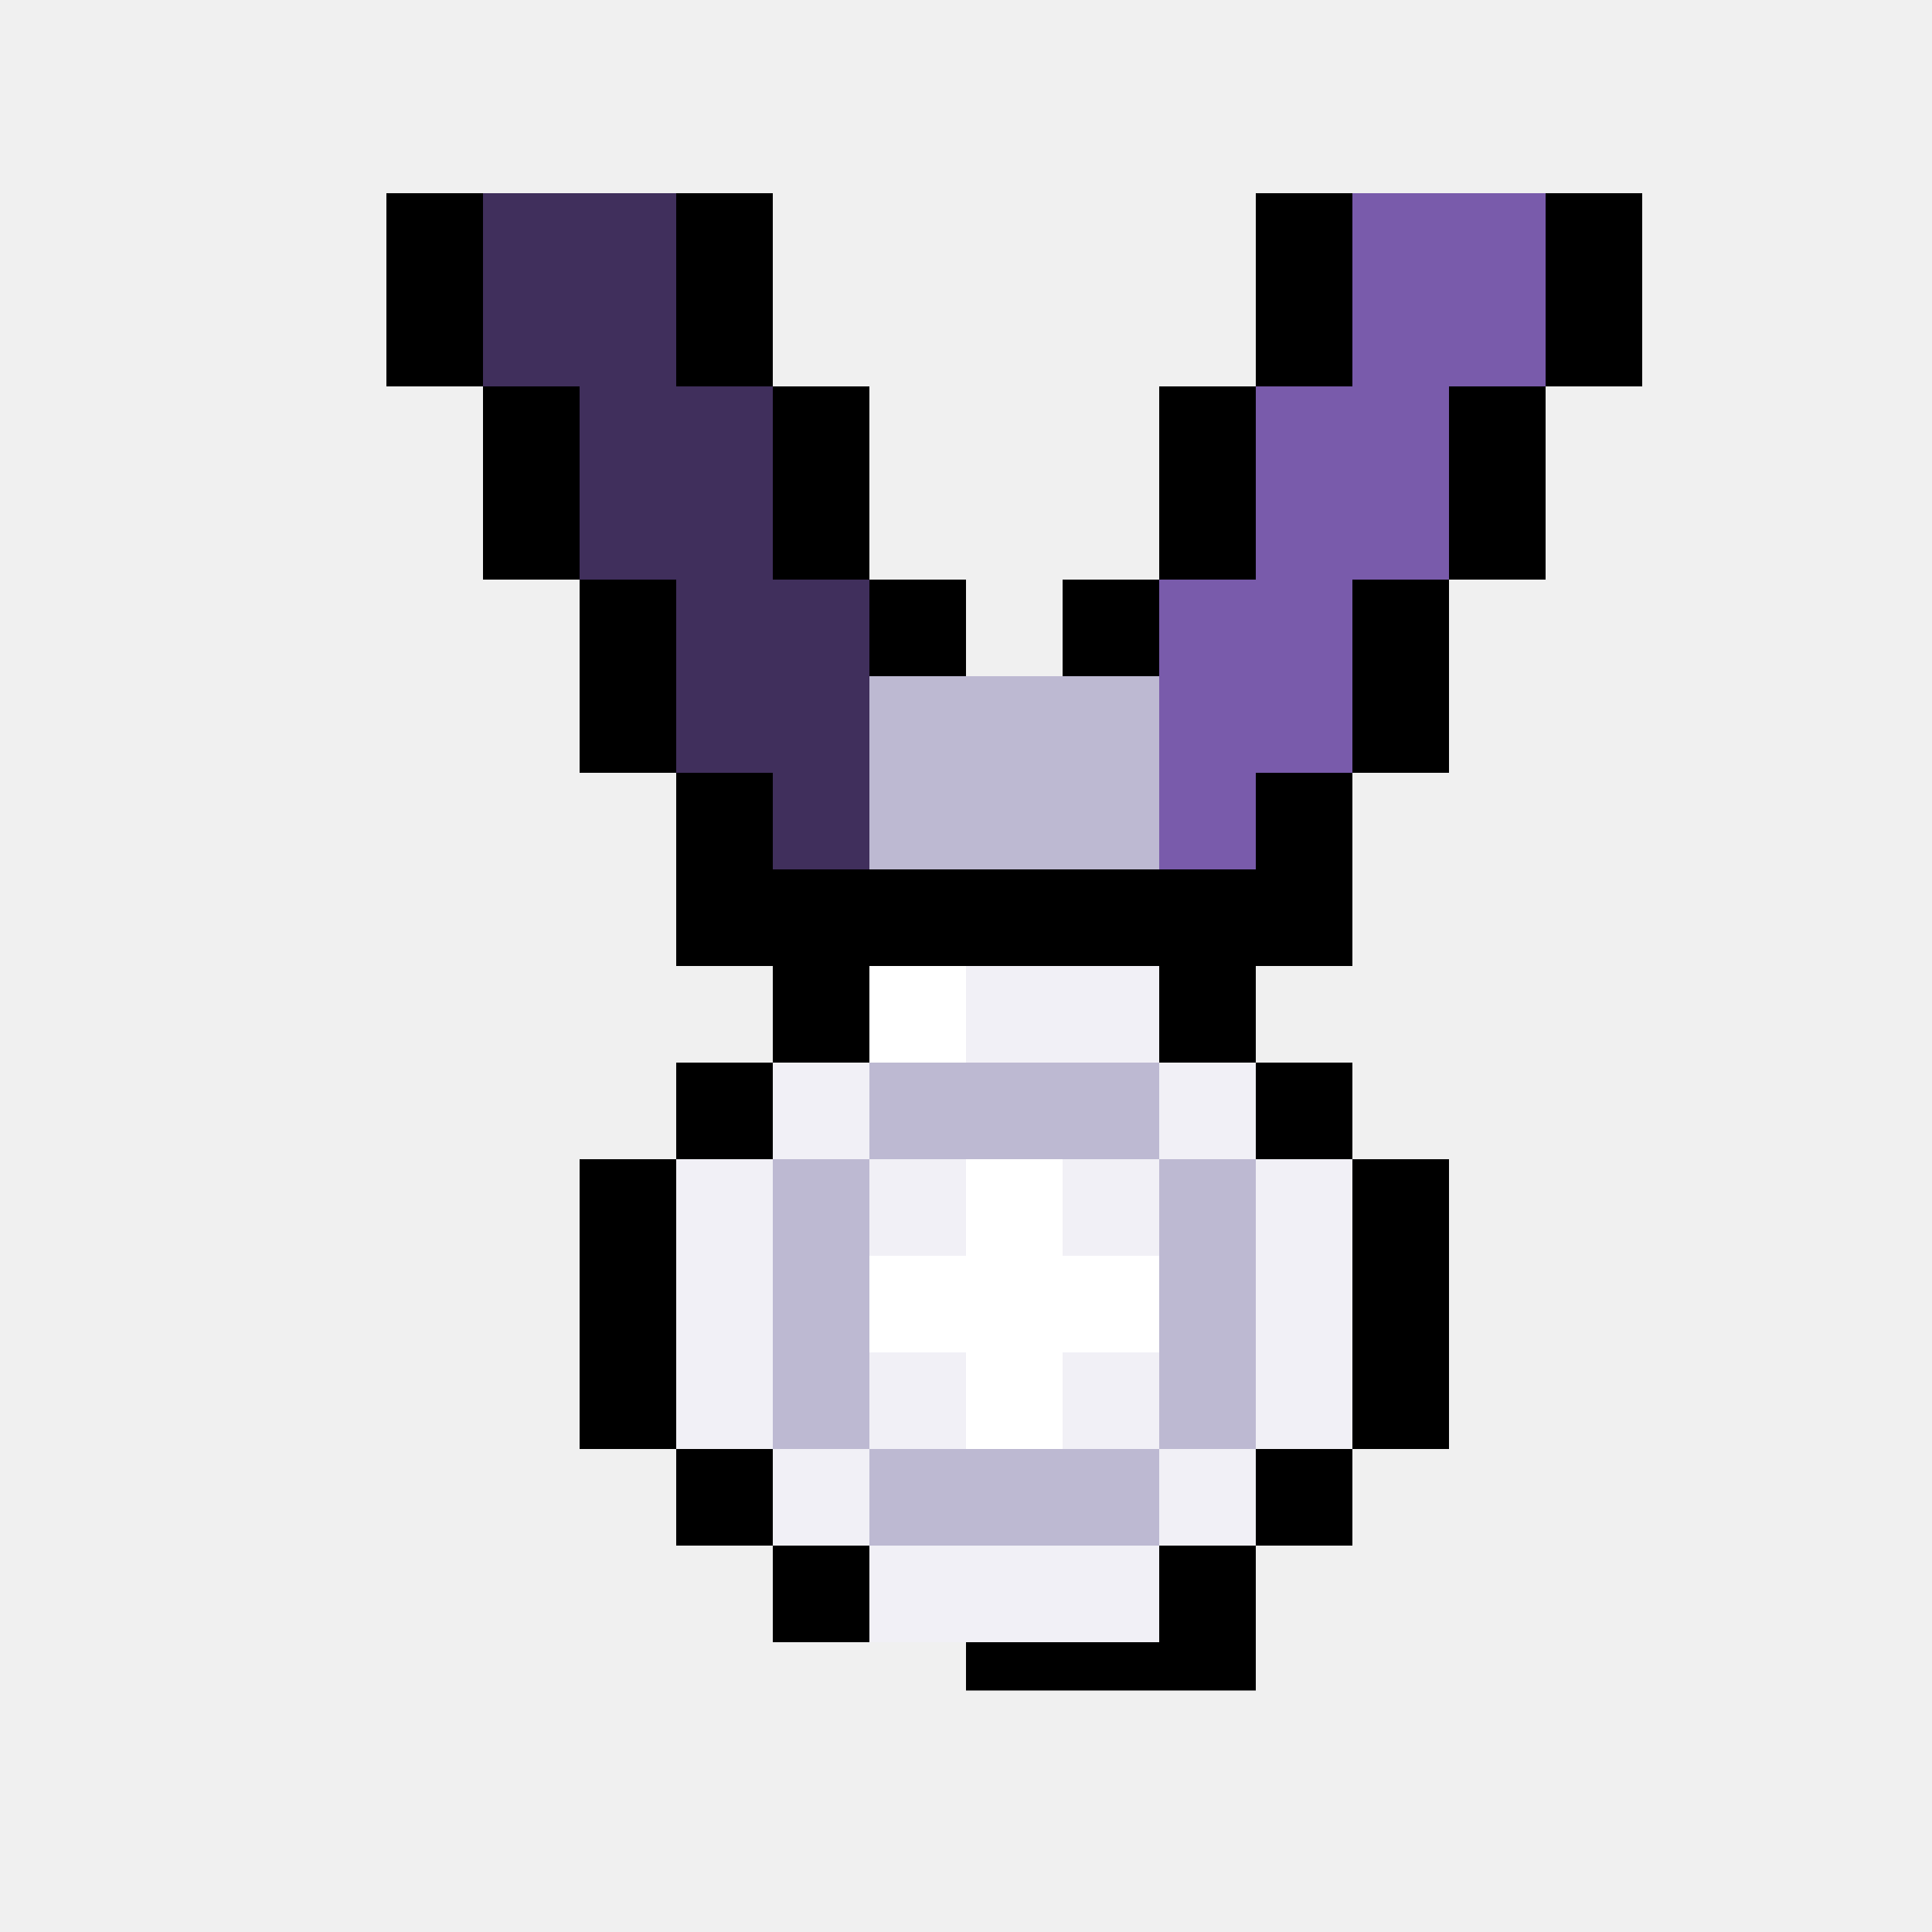
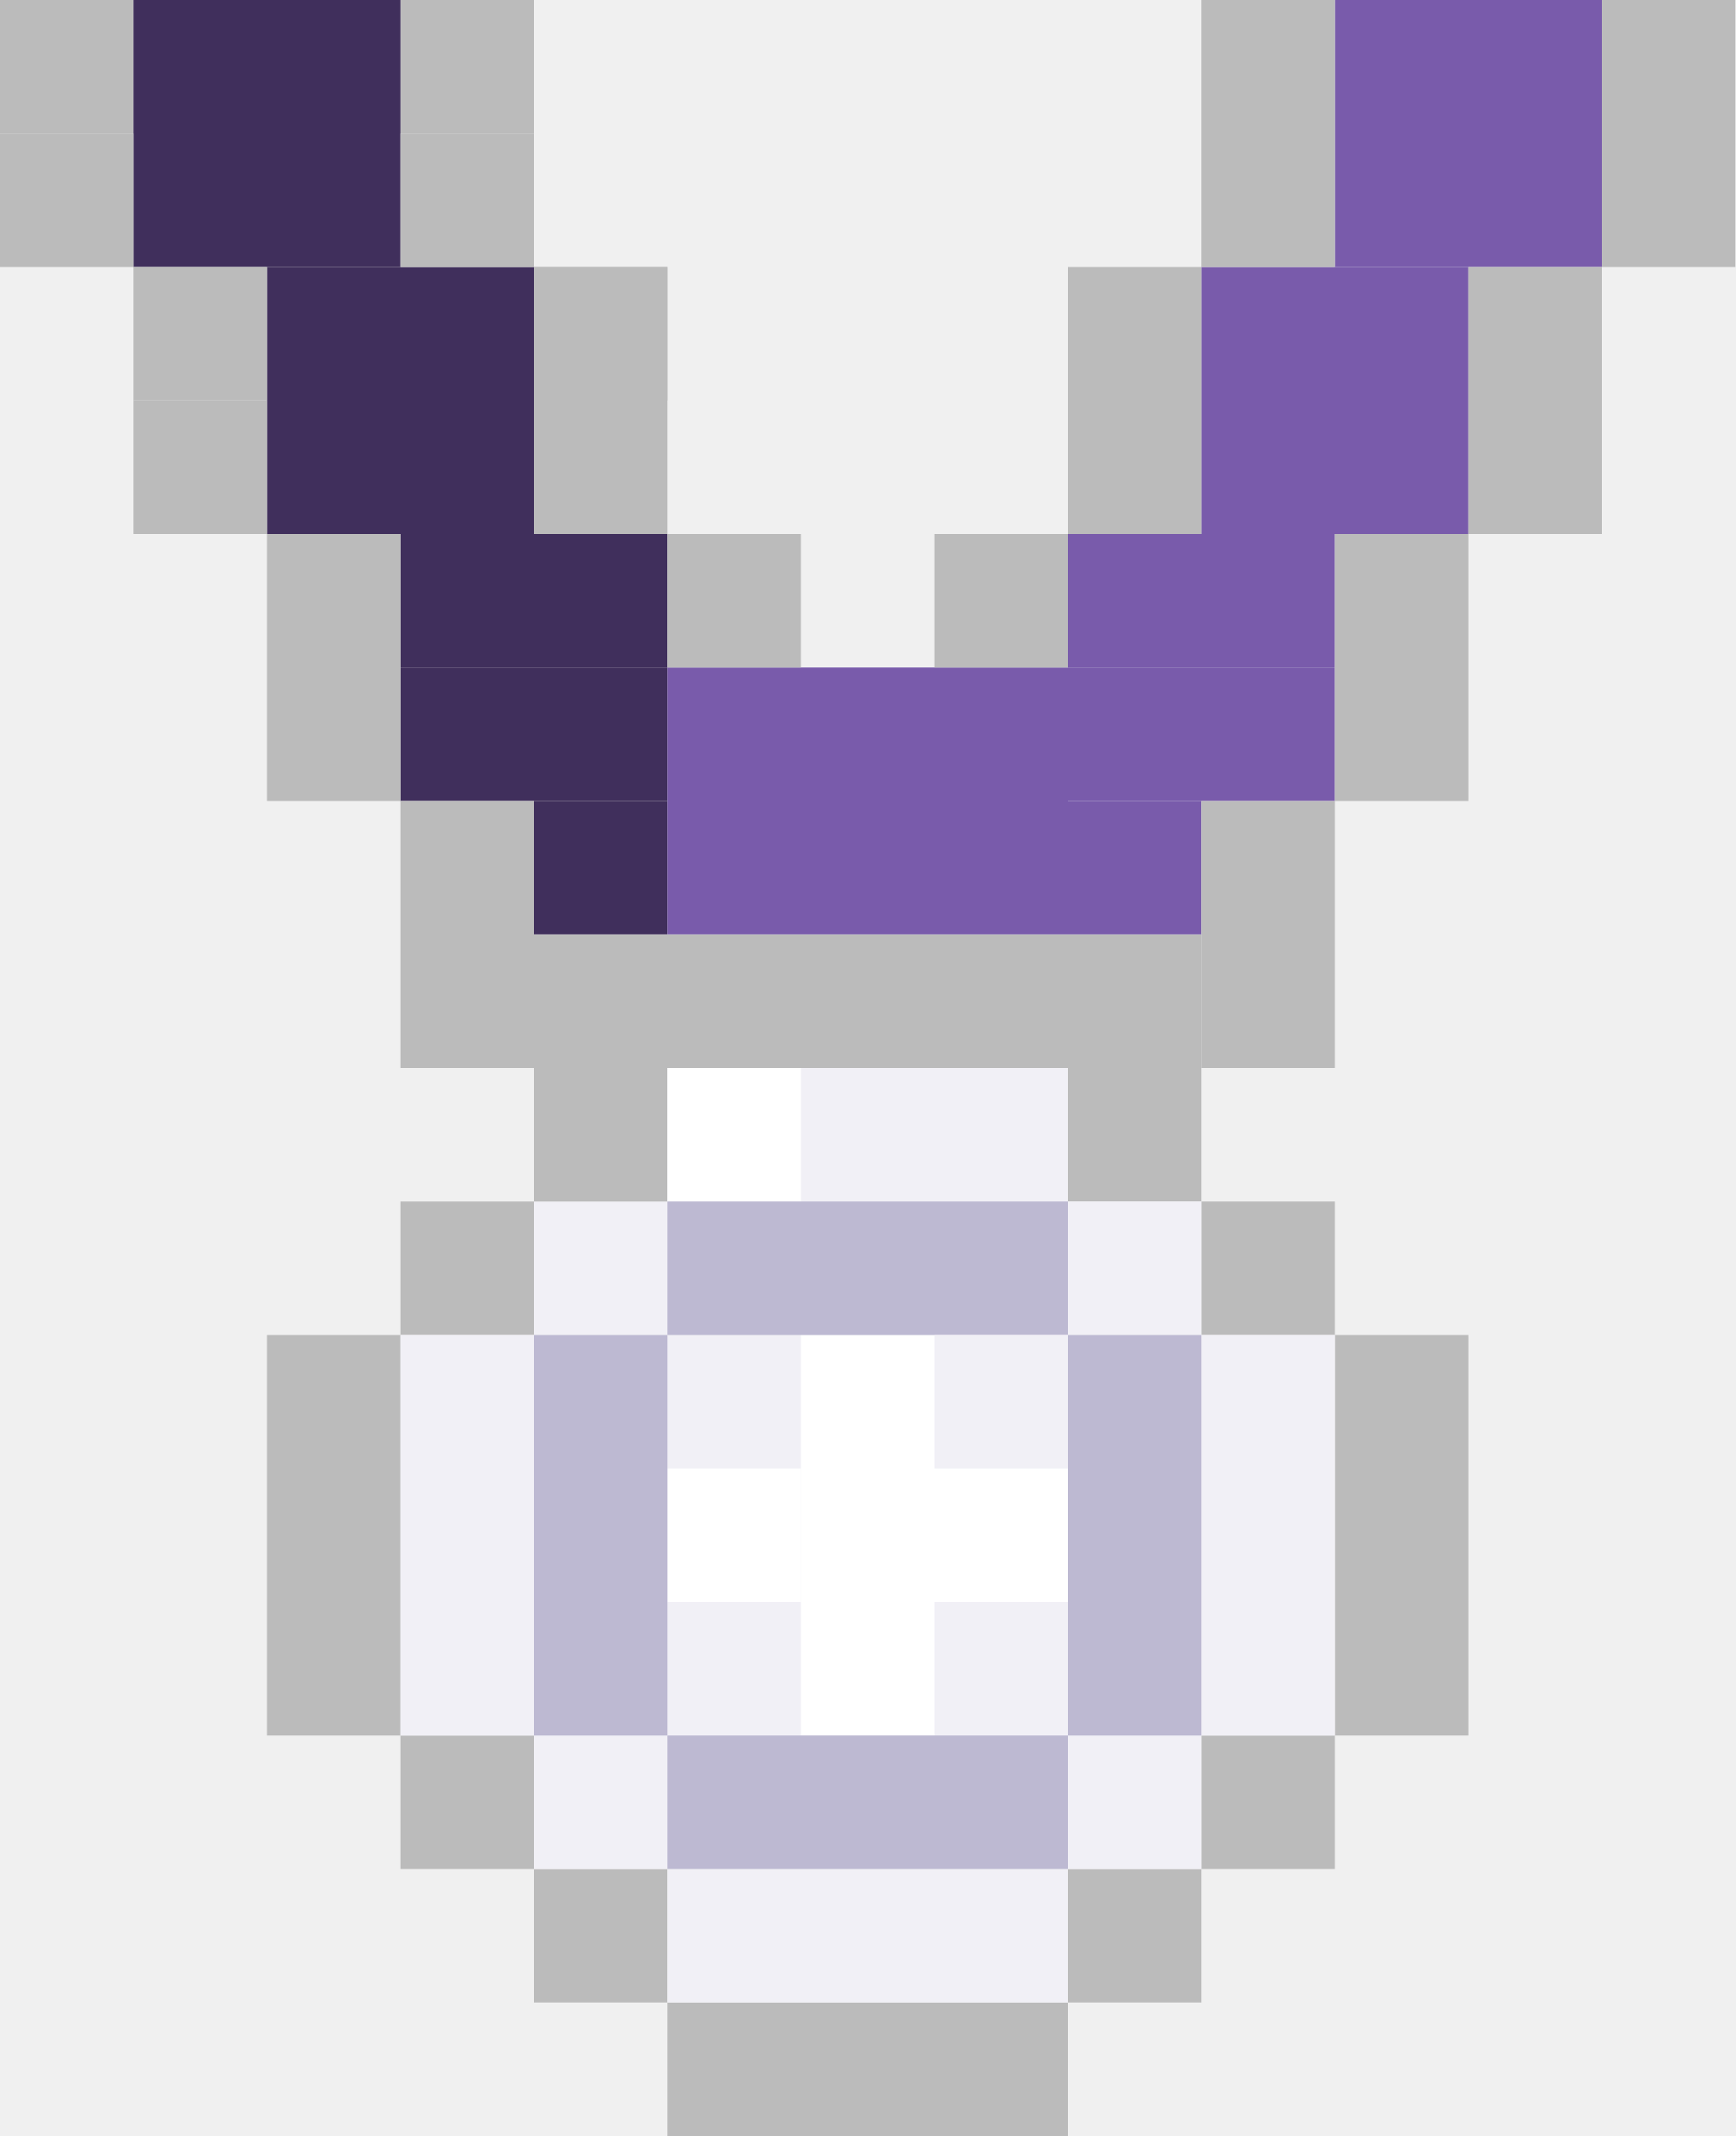
- <svg xmlns="http://www.w3.org/2000/svg" width="40" height="40" viewBox="0 0 40 40" fill="none">
-   <rect x="14" y="4" width="2" height="2" fill="black" />
-   <rect x="16" y="8" width="2" height="2" fill="black" />
-   <rect x="8" y="4" width="2" height="2" fill="black" />
-   <rect x="24" y="20" width="2" height="2" fill="black" />
-   <rect x="26" y="22" width="2" height="2" fill="black" />
-   <rect x="26" y="30" width="2" height="2" fill="black" />
-   <rect x="14" y="30" width="2" height="2" fill="black" />
-   <rect x="14" y="22" width="2" height="2" fill="black" />
-   <rect x="24" y="32" width="2" height="2" fill="black" />
-   <rect x="16" y="32" width="2" height="2" fill="black" />
-   <rect x="20" y="33" width="6" height="2" fill="black" />
-   <rect x="28" y="24" width="2" height="6" fill="black" />
-   <rect x="12" y="24" width="2" height="6" fill="black" />
-   <rect x="14" y="24" width="14" height="6" fill="#F1F0F6" />
-   <rect x="16" y="22" width="10" height="2" fill="#F1F0F6" />
-   <rect x="16" y="30" width="10" height="2" fill="#F1F0F6" />
-   <rect x="18" y="32" width="6" height="2" fill="#F1F0F6" />
-   <rect x="18" y="20" width="6" height="2" fill="#F1F0F6" />
-   <rect x="16" y="16" width="2" height="2" fill="#402F5C" />
-   <rect x="24" y="16" width="2" height="2" fill="#795BAB" />
-   <rect x="14" y="14" width="4" height="2" fill="#402F5C" />
-   <rect x="24" y="14" width="4" height="2" fill="#795BAB" />
-   <rect x="14" y="12" width="4" height="2" fill="#402F5C" />
-   <rect x="24" y="12" width="4" height="2" fill="#795BAB" />
-   <rect x="12" y="8" width="4" height="4" fill="#402F5C" />
-   <rect x="18" y="14" width="6" height="4" fill="#BDB9D2" />
-   <rect x="26" y="8" width="4" height="4" fill="#795BAB" />
-   <rect x="10" y="4" width="4" height="4" fill="#402F5C" />
-   <rect x="28" y="4" width="4" height="4" fill="#795BAB" />
-   <rect x="10" y="8" width="2" height="2" fill="black" />
-   <rect x="16" y="20" width="2" height="2" fill="black" />
-   <rect x="18" y="20" width="2" height="2" fill="white" />
-   <rect x="18" y="26" width="2" height="2" fill="white" />
-   <rect x="20" y="28" width="2" height="2" fill="white" />
-   <rect x="16" y="18" width="10" height="2" fill="black" />
-   <rect x="14" y="6" width="2" height="2" fill="black" />
-   <rect x="16" y="8" width="2" height="4" fill="black" />
-   <rect x="18" y="12" width="2" height="2" fill="black" />
-   <rect x="22" y="12" width="2" height="2" fill="black" />
-   <rect x="26" y="16" width="2" height="4" fill="black" />
-   <rect x="14" y="16" width="2" height="4" fill="black" />
-   <rect x="24" y="8" width="2" height="4" fill="black" />
-   <rect x="28" y="12" width="2" height="4" fill="black" />
-   <rect x="26" y="4" width="2" height="4" fill="black" />
-   <rect x="30" y="8" width="2" height="4" fill="black" />
-   <rect x="32" y="4" width="2" height="4" fill="black" />
-   <rect x="12" y="12" width="2" height="4" fill="black" />
-   <rect x="8" y="6" width="2" height="2" fill="black" />
-   <rect x="10" y="10" width="2" height="2" fill="black" />
-   <rect x="16" y="24" width="2" height="6" fill="#BDB9D2" />
-   <rect x="20" y="24" width="4" height="4" fill="white" />
-   <rect x="24" y="24" width="2" height="6" fill="#BDB9D2" />
-   <rect x="18" y="30" width="6" height="2" fill="#BDB9D2" />
-   <rect x="18" y="22" width="6" height="2" fill="#BDB9D2" />
-   <rect x="22" y="24" width="2" height="2" fill="#F1F0F6" />
+ <svg xmlns="http://www.w3.org/2000/svg" width="26" height="32" viewBox="0 0 26 32" fill="none">
+   <path d="M6 0H8V2H6V0Z" fill="#BBBBBB" />
+   <path d="M8 4H10V6H8V4Z" fill="#BBBBBB" />
+   <path d="M0 0H2V2H0V0Z" fill="#BBBBBB" />
+   <path d="M16 16H18V18H16V16Z" fill="#BBBBBB" />
+   <path d="M18 18H20V20H18V18Z" fill="#BBBBBB" />
+   <path d="M18 26H20V28H18V26Z" fill="#BBBBBB" />
+   <path d="M6 26H8V28H6V26Z" fill="#BBBBBB" />
+   <path d="M6 18H8V20H6V18Z" fill="#BBBBBB" />
+   <path d="M16 28H18V30H16V28Z" fill="#BBBBBB" />
+   <path d="M8 28H10V30H8V28Z" fill="#BBBBBB" />
+   <path d="M10 30H16V32H10V30Z" fill="#BBBBBB" />
+   <path d="M20 20H22V26H20V20Z" fill="#BBBBBB" />
+   <path d="M4 20H6V26H4V20Z" fill="#BBBBBB" />
+   <path d="M6 20H20V26H6V20Z" fill="#F1F0F6" />
+   <path d="M8 18H18V20H8V18Z" fill="#F1F0F6" />
+   <path d="M8 26H18V28H8V26Z" fill="#F1F0F6" />
+   <path d="M10 28H16V30H10V28Z" fill="#F1F0F6" />
+   <path d="M10 16H16V18H10V16Z" fill="#F1F0F6" />
+   <path d="M8 12H10V14H8V12Z" fill="#402F5C" />
+   <path d="M16 12H18V14H16V12Z" fill="#795BAB" />
+   <path d="M6 10H10V12H6V10Z" fill="#402F5C" />
+   <path d="M16 10H20V12H16V10Z" fill="#795BAB" />
+   <path d="M6 8H10V10H6V8Z" fill="#402F5C" />
+   <path d="M16 8H20V10H16V8Z" fill="#795BAB" />
+   <path d="M4 4H8V8H4V4Z" fill="#402F5C" />
+   <path d="M10 10H16V14H10V10Z" fill="#795BAB" />
+   <path d="M18 4H22V8H18V4Z" fill="#795BAB" />
+   <path d="M2 0H6V4H2V0Z" fill="#402F5C" />
+   <path d="M20 0H24V4H20V0Z" fill="#795BAB" />
+   <path d="M2 4H4V6H2V4Z" fill="#BBBBBB" />
+   <path d="M8 16H10V18H8V16Z" fill="#BBBBBB" />
+   <path d="M10 16H12V18H10V16Z" fill="white" />
+   <path d="M10 22H12V24H10V22Z" fill="white" />
+   <path d="M12 24H14V26H12V24Z" fill="white" />
+   <path d="M8 14H18V16H8V14Z" fill="#BBBBBB" />
+   <path d="M6 2H8V4H6V2Z" fill="#BBBBBB" />
+   <path d="M8 4H10V8H8V4Z" fill="#BBBBBB" />
+   <path d="M10 8H12V10H10V8Z" fill="#BBBBBB" />
+   <path d="M14 8H16V10H14V8Z" fill="#BBBBBB" />
+   <path d="M18 12H20V16H18V12Z" fill="#BBBBBB" />
+   <path d="M6 12H8V16H6V12Z" fill="#BBBBBB" />
+   <path d="M16 4H18V8H16V4Z" fill="#BBBBBB" />
+   <path d="M20 8H22V12H20V8Z" fill="#BBBBBB" />
+   <path d="M18 0H20V4H18V0Z" fill="#BBBBBB" />
+   <path d="M22 4H24V8H22V4Z" fill="#BBBBBB" />
+   <path d="M24 0H26V4H24V0Z" fill="#BBBBBB" />
+   <path d="M4 8H6V12H4V8Z" fill="#BBBBBB" />
+   <path d="M0 2H2V4H0V2Z" fill="#BBBBBB" />
+   <path d="M2 6H4V8H2V6Z" fill="#BBBBBB" />
+   <path d="M8 20H10V26H8V20Z" fill="#BDB9D2" />
+   <path d="M12 20H16V24H12V20Z" fill="white" />
+   <path d="M16 20H18V26H16V20Z" fill="#BDB9D2" />
+   <path d="M10 26H16V28H10V26Z" fill="#BDB9D2" />
+   <path d="M10 18H16V20H10V18Z" fill="#BDB9D2" />
+   <path d="M14 20H16V22H14V20Z" fill="#F1F0F6" />
</svg>
